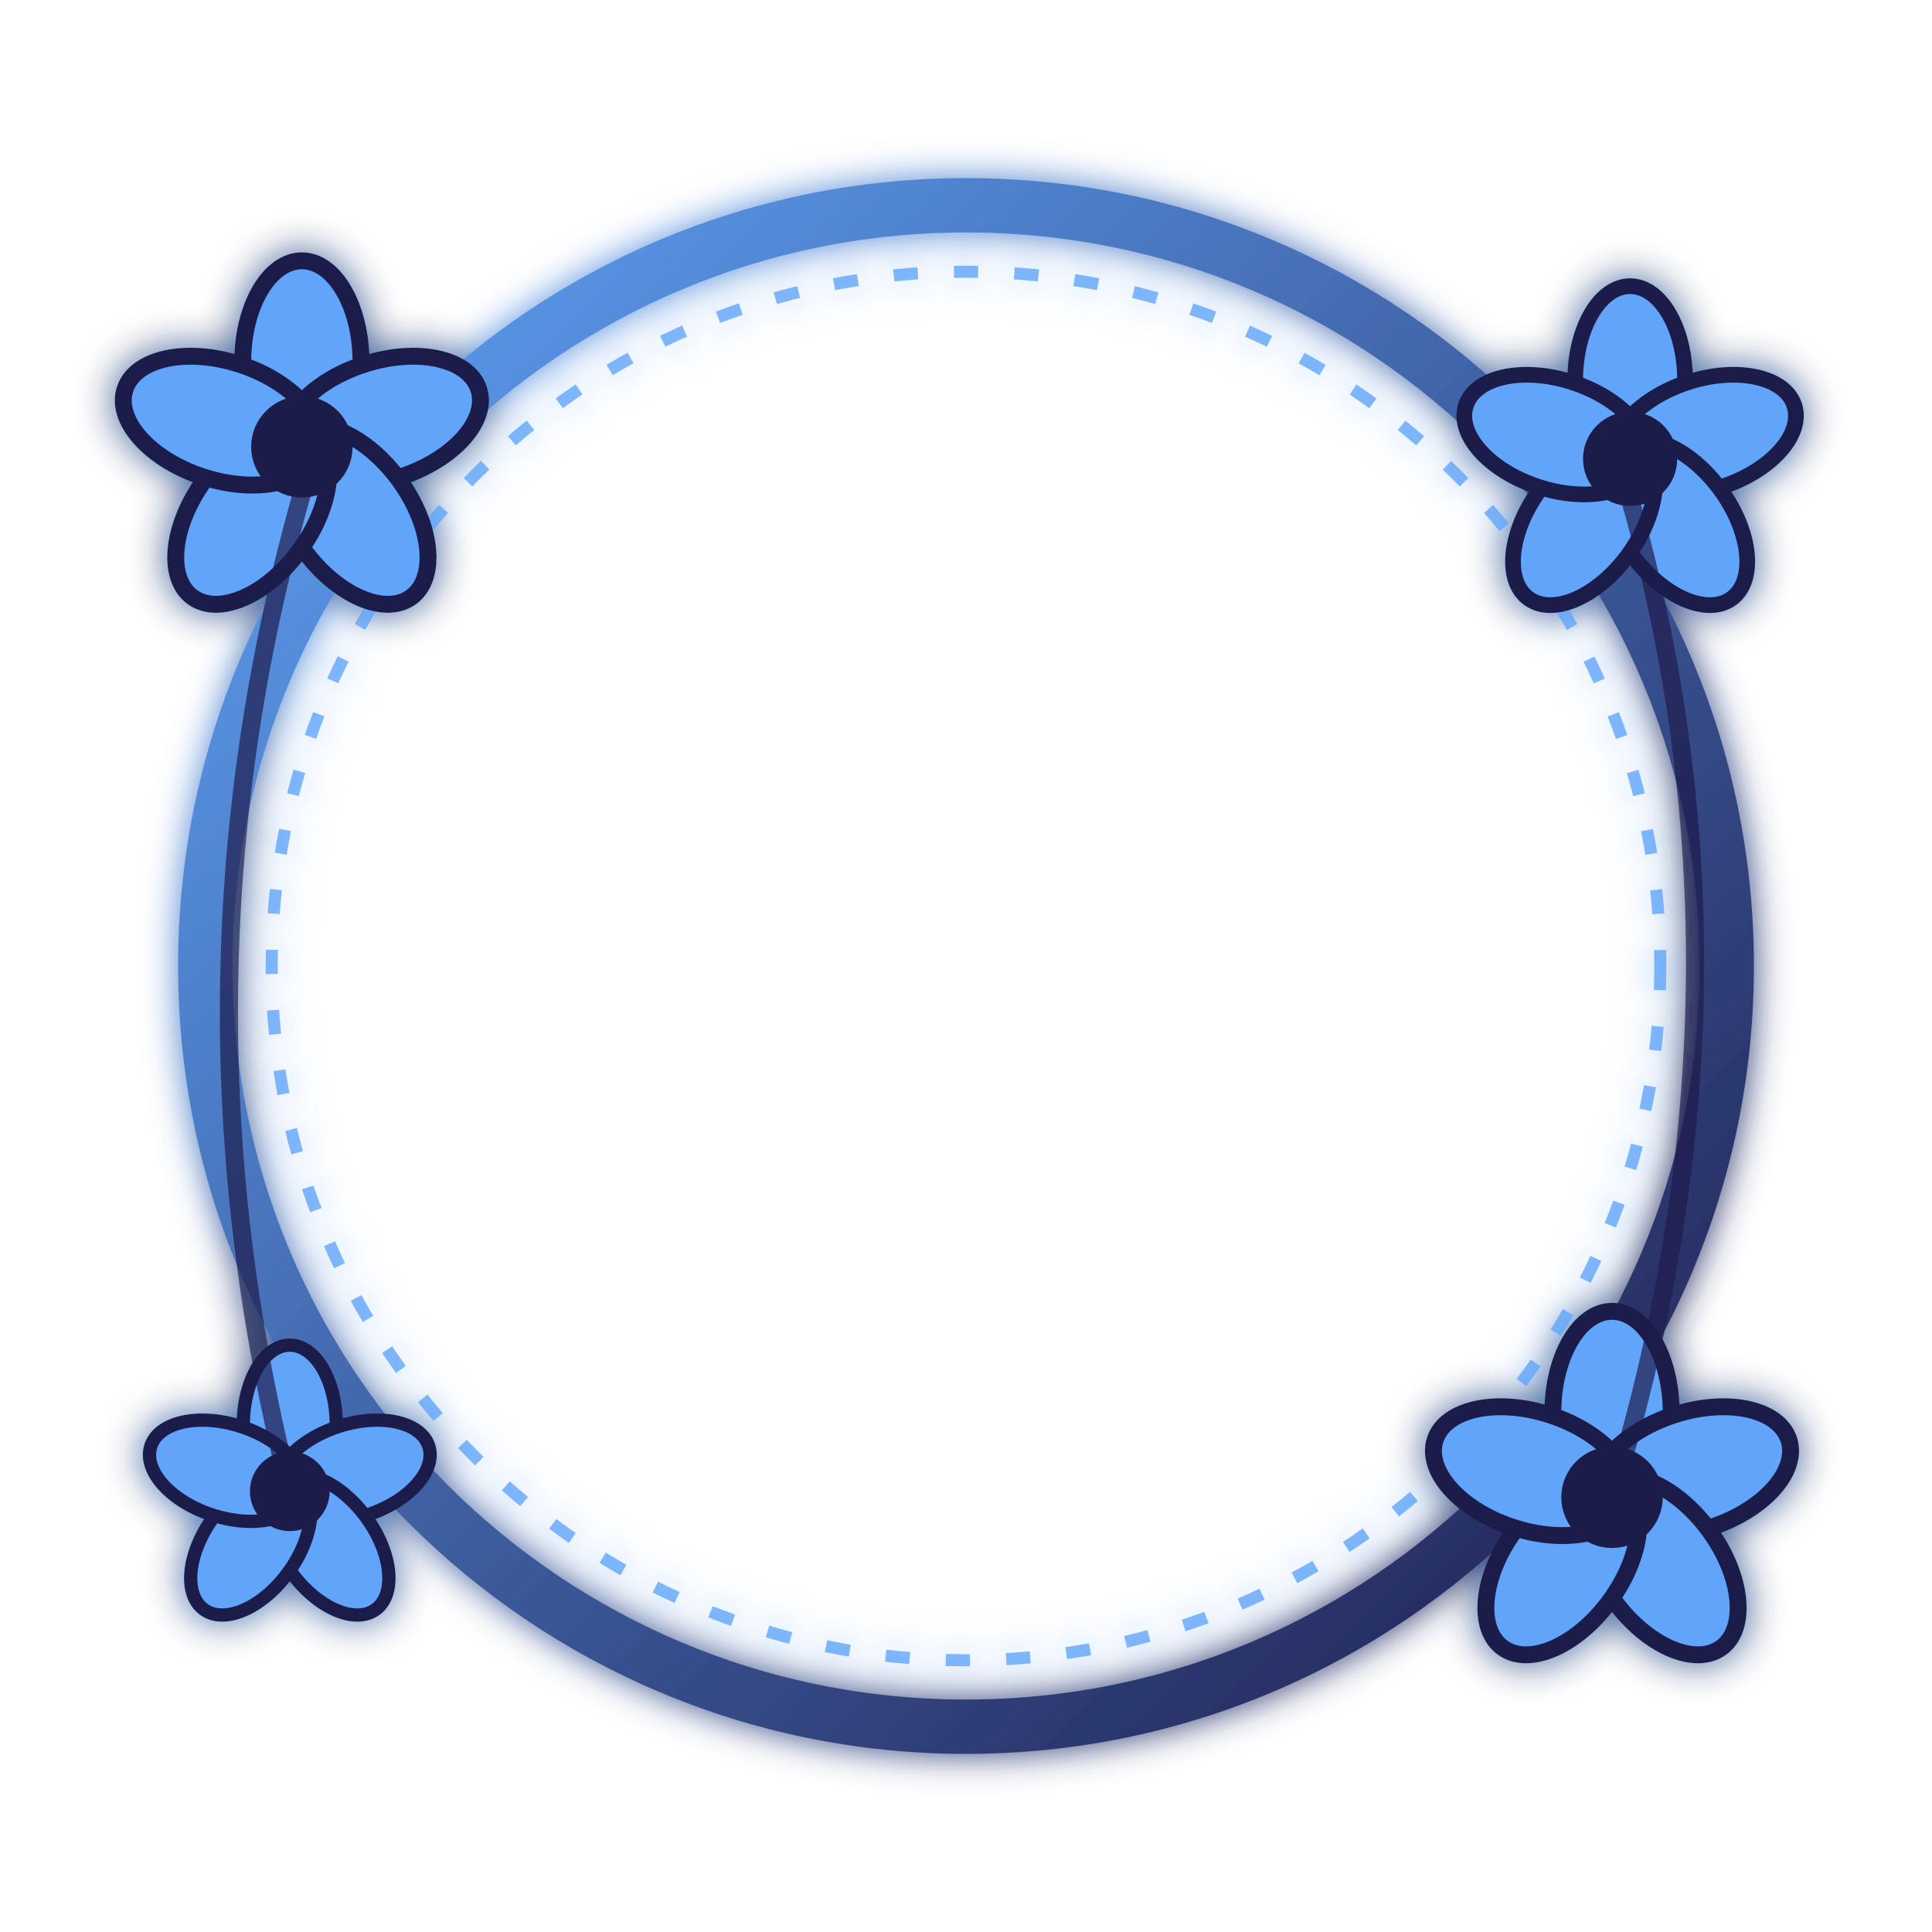
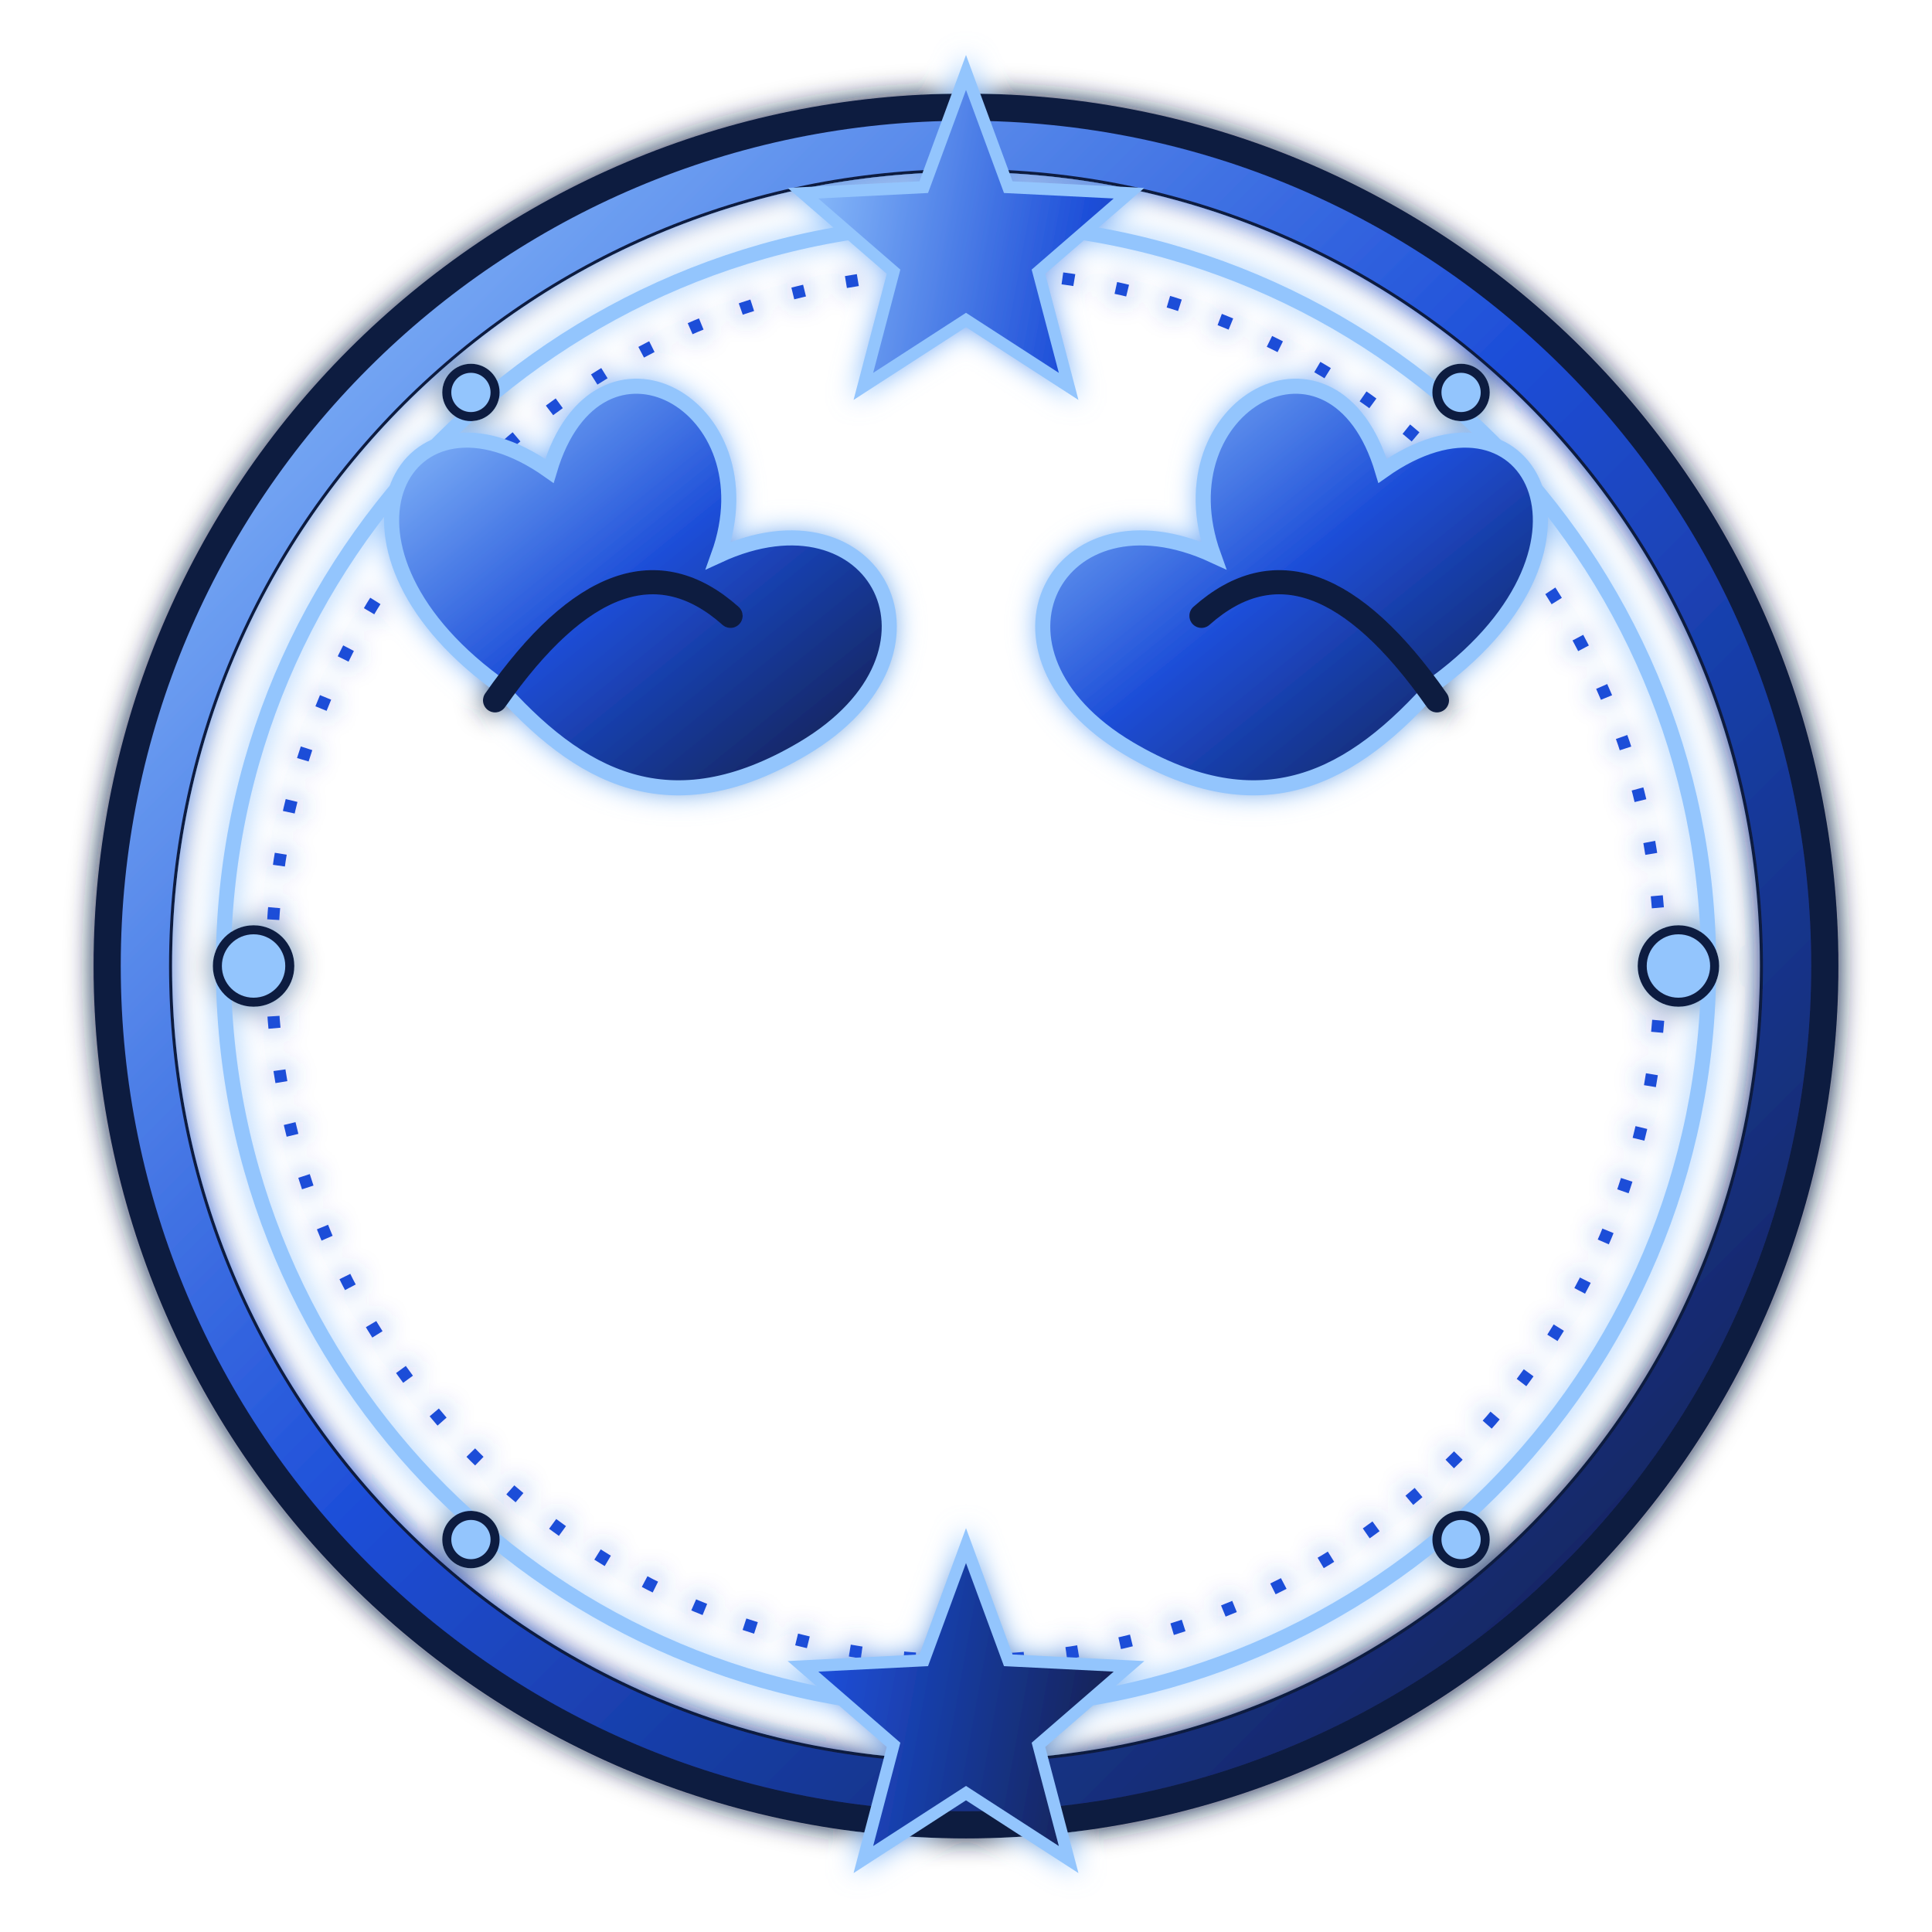
<svg xmlns="http://www.w3.org/2000/svg" width="320" height="320" viewBox="0 0 320 320" role="img" aria-labelledby="title desc">
  <defs>
-     <filter id="glow" x="-50%" y="-50%" width="200%" height="200%">
-       <feGaussianBlur stdDeviation="3" result="blur" />
+     <linearGradient id="metal" x1="0" y1="0" x2="1" y2="1">
+       <stop stop-color="#93c5fd" />
+       <stop offset=".48" stop-color="#1d4ed8" />
+       <stop offset="1" stop-color="#101b40" />
+     </linearGradient>
+     <filter id="glow" x="-30%" y="-30%" width="160%" height="160%">
+       <feGaussianBlur stdDeviation="2.2" result="blur" />
      <feMerge>
        <feMergeNode in="blur" />
        <feMergeNode in="SourceGraphic" />
      </feMerge>
    </filter>
-     <linearGradient id="ring" x1="0" y1="0" x2="1" y2="1">
-       <stop stop-color="#60A5FA" />
-       <stop offset="1" stop-color="#1E1B4B" />
-     </linearGradient>
  </defs>
  <g filter="url(#glow)">
-     <circle cx="160" cy="160" r="126" fill="none" stroke="url(#ring)" stroke-width="9" />
-     <circle cx="160" cy="160" r="115" fill="none" stroke="#60A5FA" stroke-opacity=".8" stroke-width="2" stroke-dasharray="4 6" />
-     <g transform="translate(50 74) scale(1.4)" fill="#60A5FA" stroke="#1E1B4B" stroke-width="2">
-       <ellipse cy="-10" rx="7" ry="12" transform="rotate(0)" />
-       <ellipse cy="-10" rx="7" ry="12" transform="rotate(72)" />
-       <ellipse cy="-10" rx="7" ry="12" transform="rotate(144)" />
-       <ellipse cy="-10" rx="7" ry="12" transform="rotate(216)" />
-       <ellipse cy="-10" rx="7" ry="12" transform="rotate(288)" />
-       <circle r="5" fill="#1E1B4B" />
+     <circle cx="160" cy="160" r="138" fill="none" stroke="#101b40" stroke-width="13" />
+     <circle cx="160" cy="160" r="136" fill="none" stroke="url(#metal)" stroke-width="8" />
+     <circle cx="160" cy="160" r="123" fill="none" stroke="#93c5fd" stroke-width="2.5" />
+     <circle cx="160" cy="160" r="115" fill="none" stroke="#1d4ed8" stroke-width="2" stroke-dasharray="2 7" />
+     <path d="M160 12 L167 31 L187 32 L172 45 L177 64 L160 53 L143 64 L148 45 L133 32 L153 31Z M160 256 L167 275 L187 276 L172 289 L177 308 L160 297 L143 308 L148 289 L133 276 L153 275Z" fill="url(#metal)" stroke="#93c5fd" stroke-width="2" />
+     <g fill="url(#metal)" stroke="#93c5fd" stroke-width="2.5">
+       <path d="M82 113 C51 90 67 61 91 78 C99 51 128 67 119 92 C145 80 160 108 133 124 C111 137 96 129 82 113Z" />
+       <path d="M238 113 C269 90 253 61 229 78 C221 51 192 67 201 92 C175 80 160 108 187 124 C209 137 224 129 238 113Z" />
    </g>
-     <g transform="translate(270 76) scale(1.3)" fill="#60A5FA" stroke="#1E1B4B" stroke-width="2">
-       <ellipse cy="-10" rx="7" ry="12" transform="rotate(0)" />
-       <ellipse cy="-10" rx="7" ry="12" transform="rotate(72)" />
-       <ellipse cy="-10" rx="7" ry="12" transform="rotate(144)" />
-       <ellipse cy="-10" rx="7" ry="12" transform="rotate(216)" />
-       <ellipse cy="-10" rx="7" ry="12" transform="rotate(288)" />
-       <circle r="5" fill="#1E1B4B" />
+     <path d="M82 116 Q103 86 121 102 M238 116 Q217 86 199 102" fill="none" stroke="#101b40" stroke-width="4" stroke-linecap="round" />
+     <g fill="#93c5fd" stroke="#101b40" stroke-width="1.5">
+       <circle cx="42" cy="160" r="6" />
+       <circle cx="278" cy="160" r="6" />
+       <circle cx="78" cy="65" r="4" />
+       <circle cx="242" cy="65" r="4" />
+       <circle cx="78" cy="255" r="4" />
+       <circle cx="242" cy="255" r="4" />
    </g>
-     <g transform="translate(48 247) scale(1.1)" fill="#60A5FA" stroke="#1E1B4B" stroke-width="2">
-       <ellipse cy="-10" rx="7" ry="12" transform="rotate(0)" />
-       <ellipse cy="-10" rx="7" ry="12" transform="rotate(72)" />
-       <ellipse cy="-10" rx="7" ry="12" transform="rotate(144)" />
-       <ellipse cy="-10" rx="7" ry="12" transform="rotate(216)" />
-       <ellipse cy="-10" rx="7" ry="12" transform="rotate(288)" />
-       <circle r="5" fill="#1E1B4B" />
-     </g>
-     <g transform="translate(267 248) scale(1.4)" fill="#60A5FA" stroke="#1E1B4B" stroke-width="2">
-       <ellipse cy="-10" rx="7" ry="12" transform="rotate(0)" />
-       <ellipse cy="-10" rx="7" ry="12" transform="rotate(72)" />
-       <ellipse cy="-10" rx="7" ry="12" transform="rotate(144)" />
-       <ellipse cy="-10" rx="7" ry="12" transform="rotate(216)" />
-       <ellipse cy="-10" rx="7" ry="12" transform="rotate(288)" />
-       <circle r="5" fill="#1E1B4B" />
-     </g>
-     <path d="M52 75 Q26 160 48 247 M268 76 Q294 160 267 248" fill="none" stroke="#1E1B4B" stroke-width="3" opacity=".7" />
  </g>
</svg>
